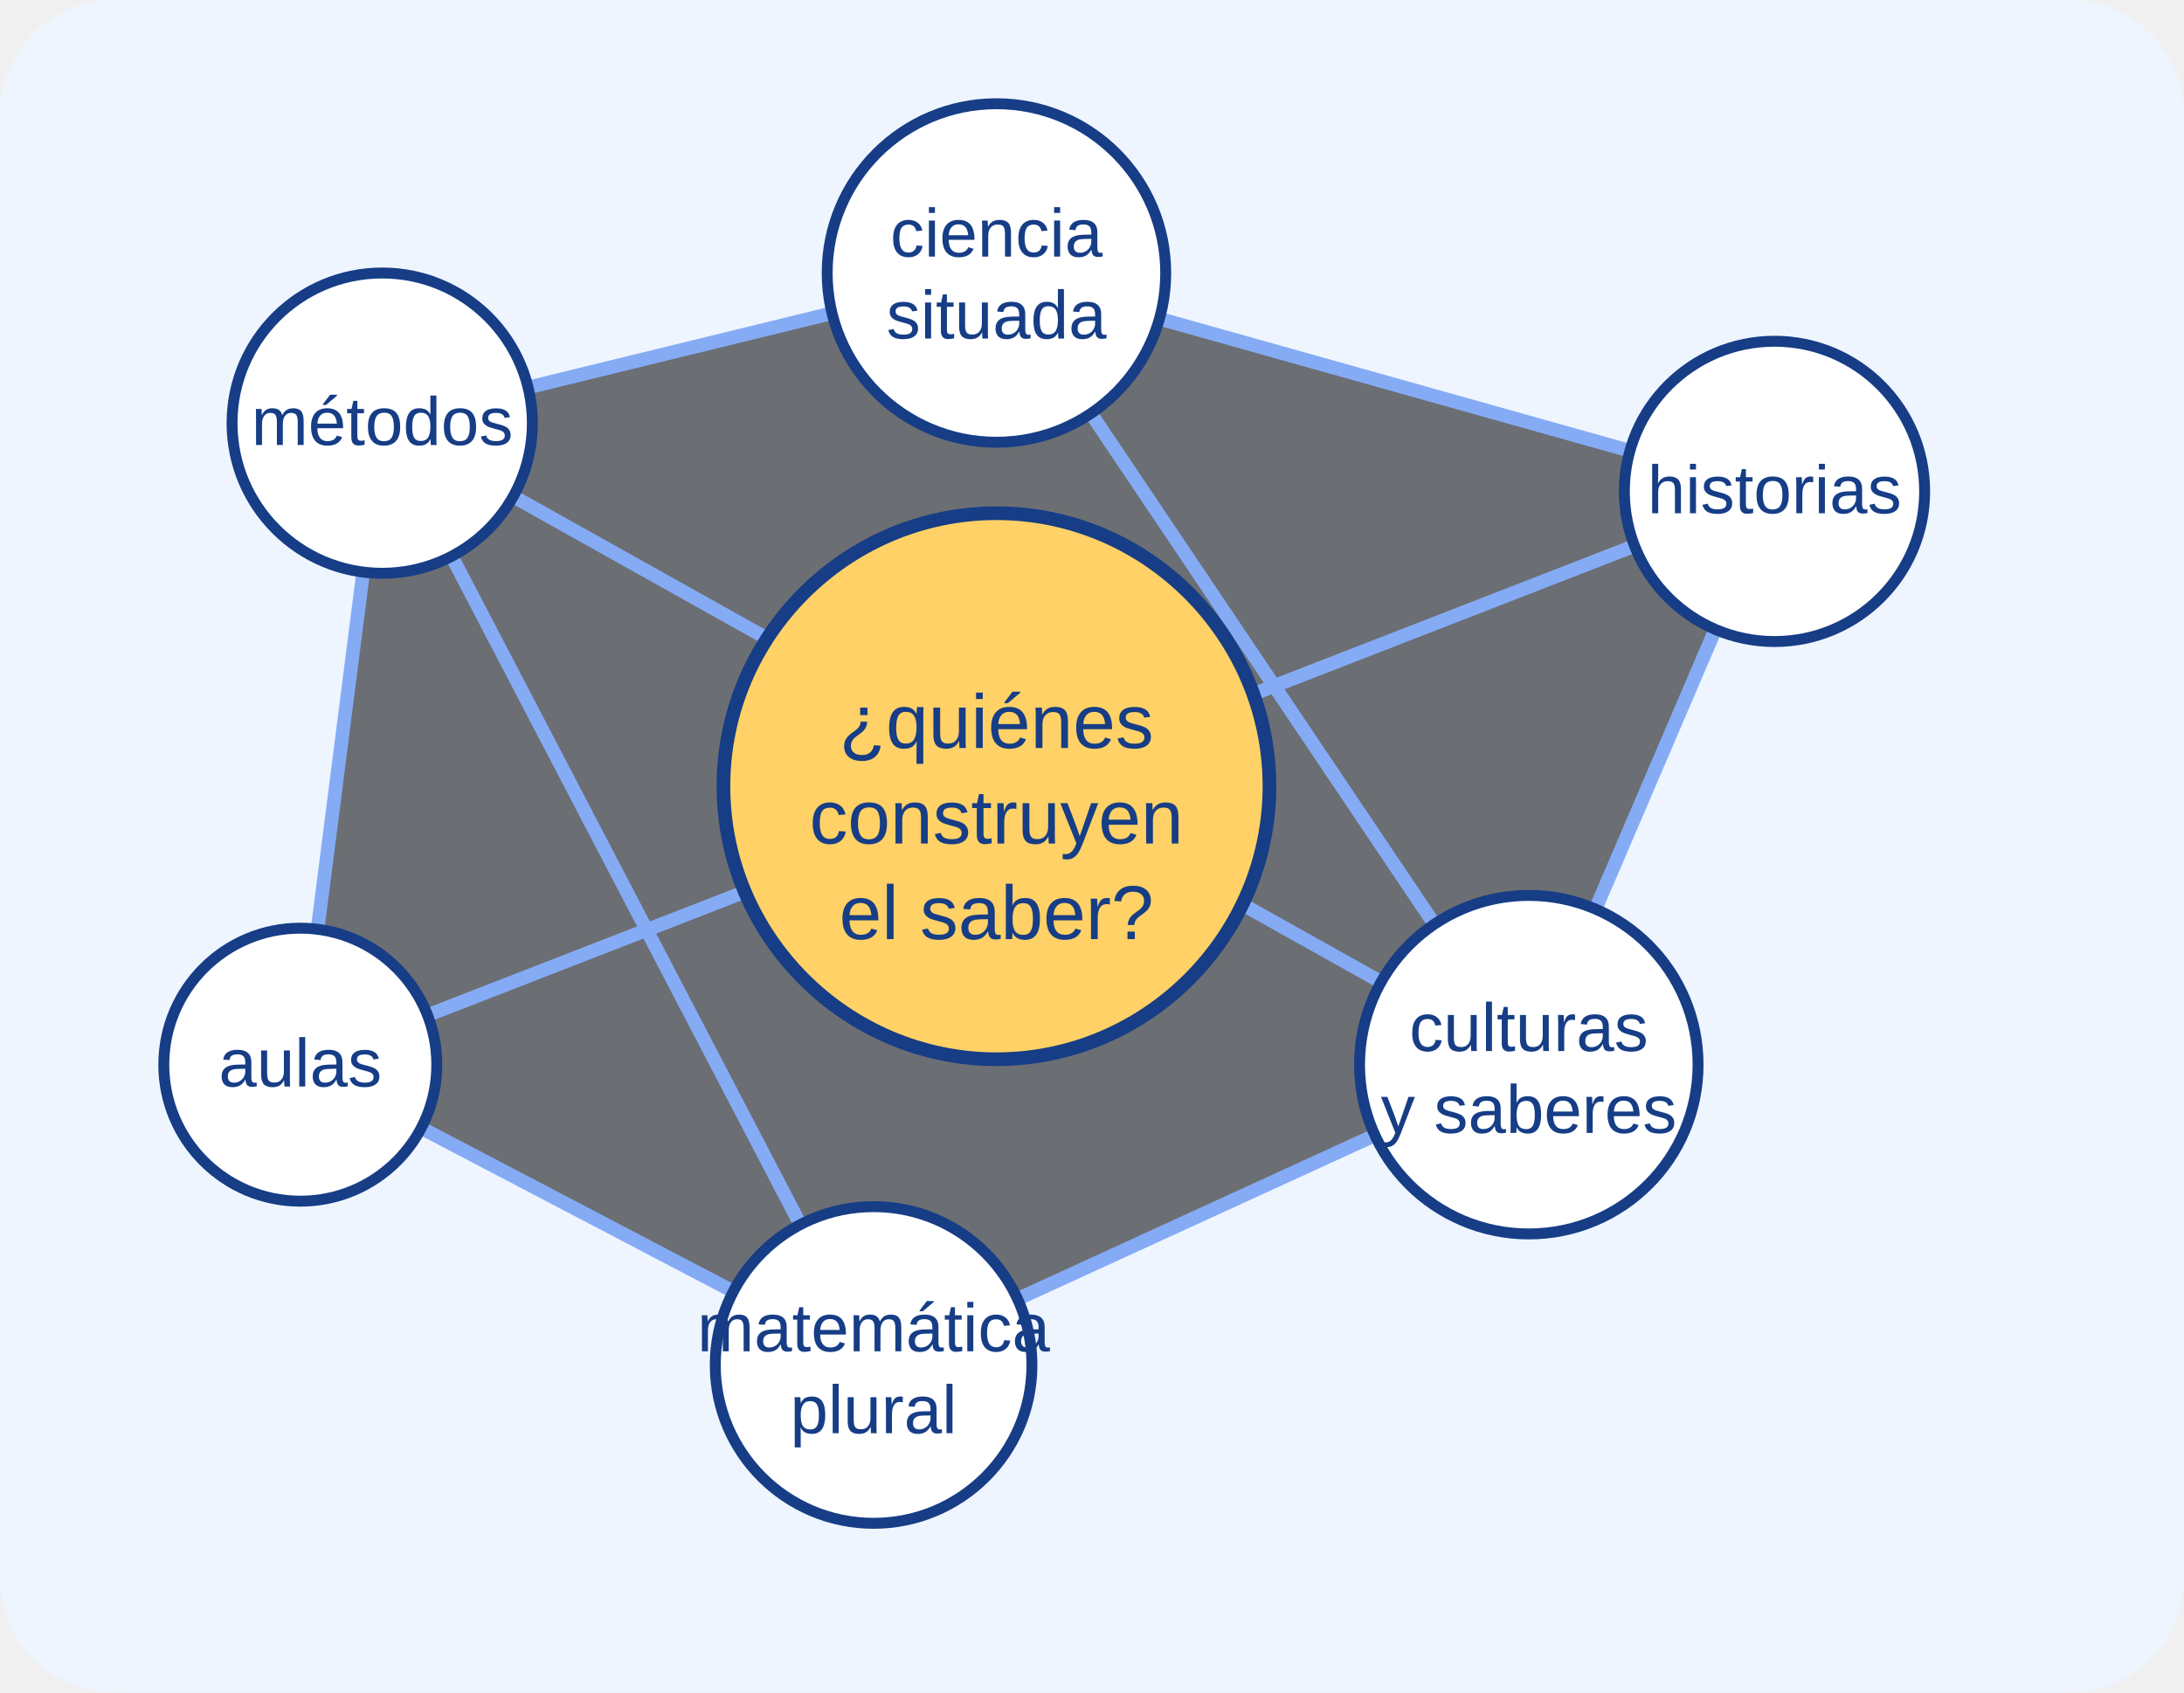
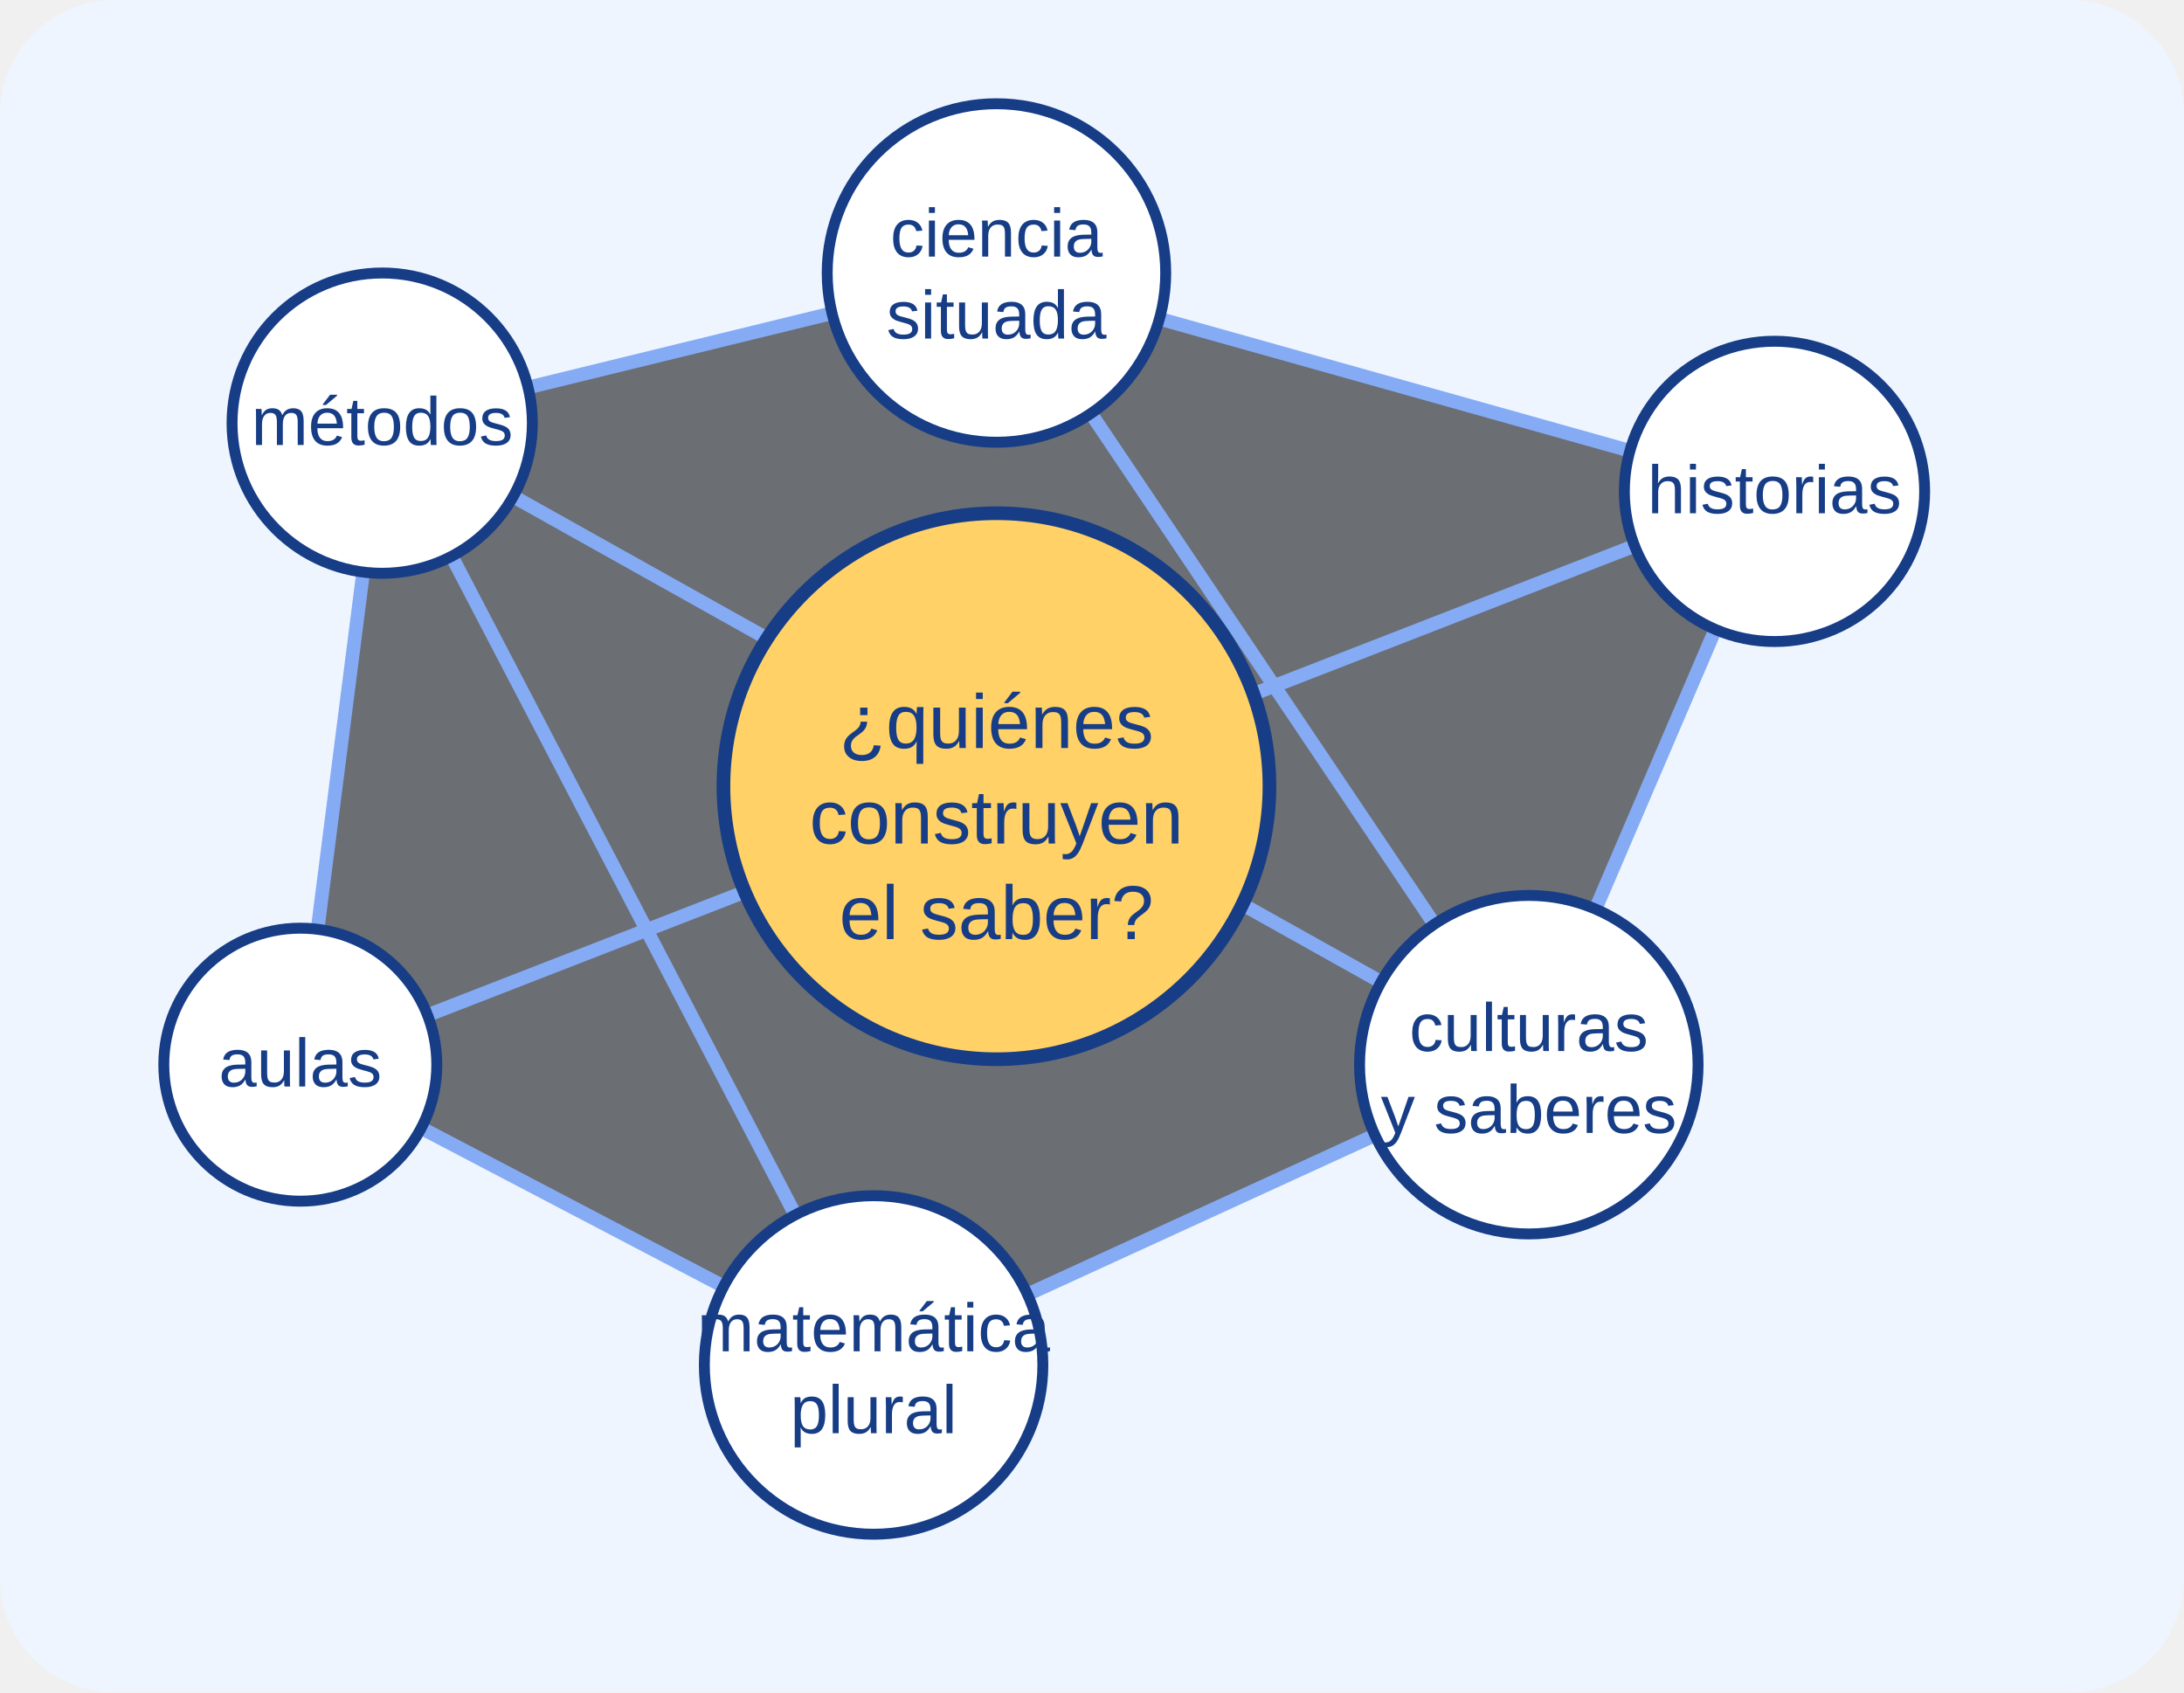
<svg xmlns="http://www.w3.org/2000/svg" viewBox="0 0 800 620" role="img" aria-labelledby="title desc">
  <rect width="800" height="620" rx="42" fill="#eef5ff" />
  <g stroke="#2f6fed" stroke-width="5" opacity=".55">
    <path d="M140 155L365 100 650 180 560 390 320 500 110 390Z" />
    <path d="M140 155L320 500M365 100L560 390M650 180L110 390M140 155L560 390" />
  </g>
  <g fill="#fff" stroke="#163d86" stroke-width="4">
    <circle cx="140" cy="155" r="55" />
    <circle cx="365" cy="100" r="62" />
    <circle cx="650" cy="180" r="55" />
    <circle cx="560" cy="390" r="62" />
-     <circle cx="320" cy="500" r="58" />
+     <circle cx="320" cy="500" r="62" />
    <circle cx="110" cy="390" r="50" />
  </g>
  <g fill="#163d86" font-family="Arial,sans-serif" font-size="25" text-anchor="middle">
    <text x="140" y="163">métodos</text>
    <text x="365" y="94">ciencia</text>
    <text x="365" y="124">situada</text>
    <text x="650" y="188">historias</text>
    <text x="560" y="385">culturas</text>
    <text x="560" y="415">y saberes</text>
    <text x="320" y="495">matemática</text>
    <text x="320" y="525">plural</text>
    <text x="110" y="398">aulas</text>
  </g>
  <path d="M365 188c-55 0-100 45-100 100s45 100 100 100 100-45 100-100-45-100-100-100Z" fill="#ffd166" stroke="#163d86" stroke-width="5" />
  <text x="365" y="274" fill="#163d86" font-family="Arial,sans-serif" font-size="28" text-anchor="middle">¿quiénes</text>
  <text x="365" y="309" fill="#163d86" font-family="Arial,sans-serif" font-size="28" text-anchor="middle">construyen</text>
  <text x="365" y="344" fill="#163d86" font-family="Arial,sans-serif" font-size="28" text-anchor="middle">el saber?</text>
</svg>
